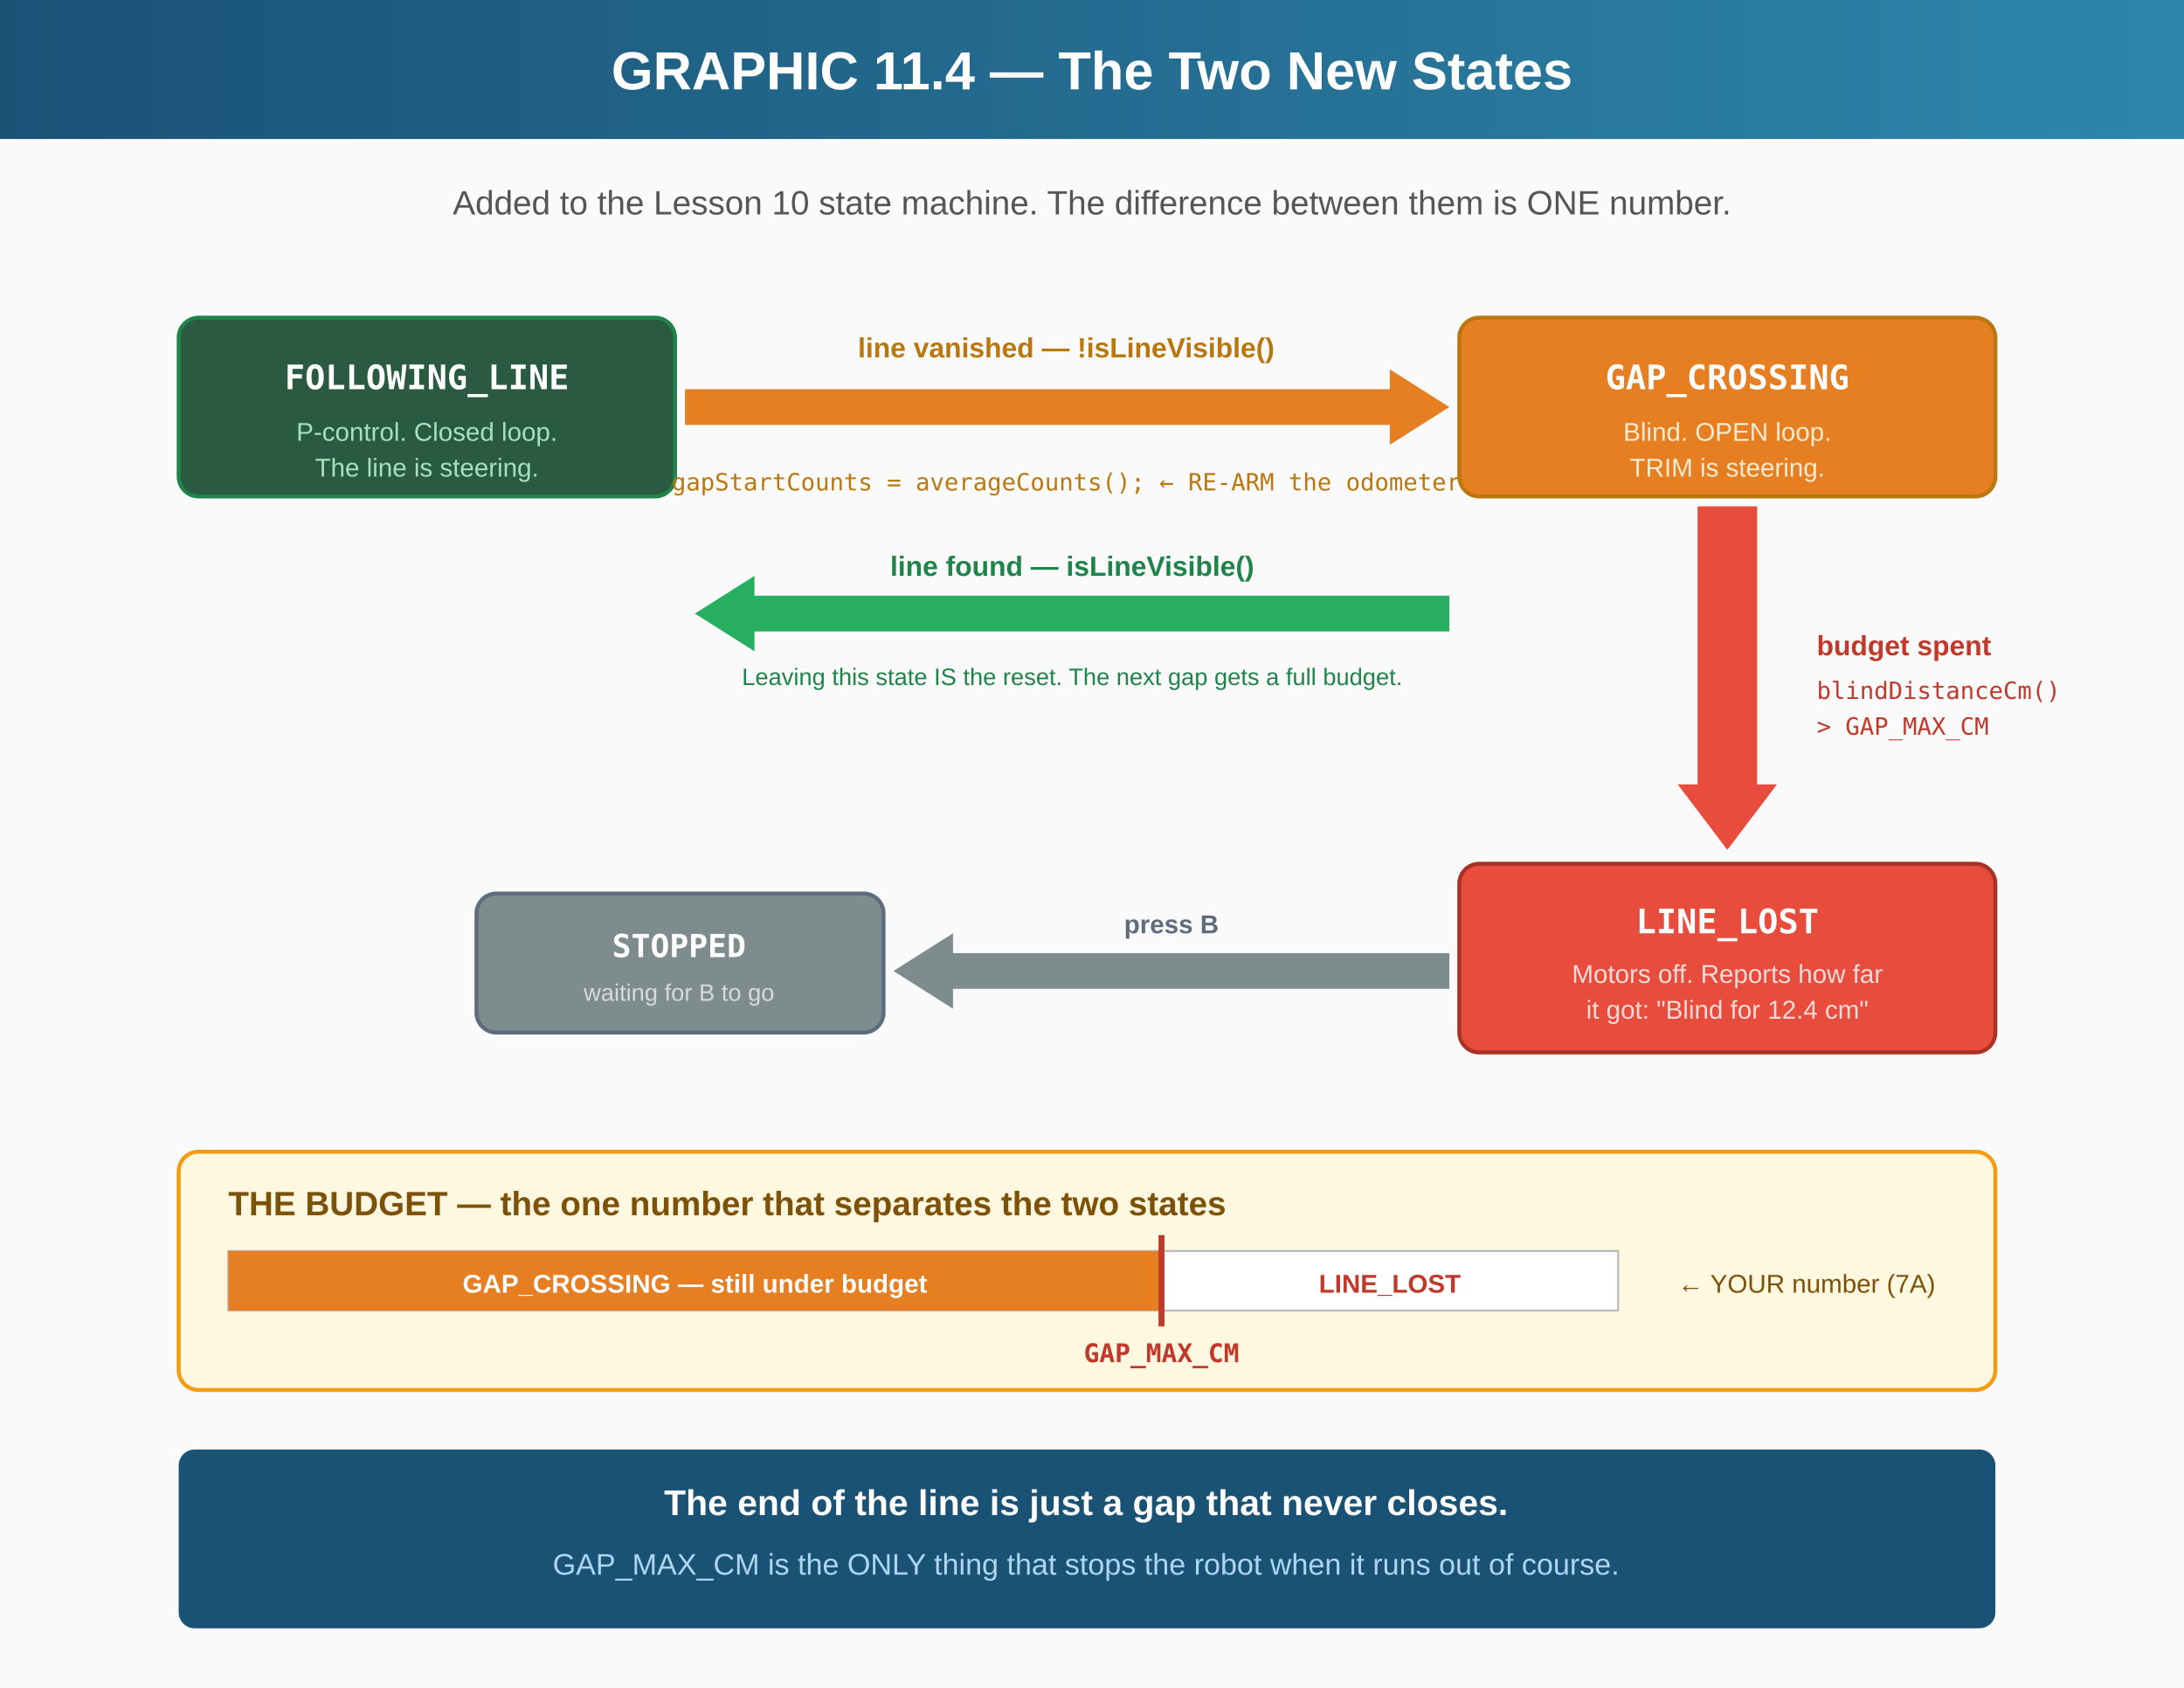
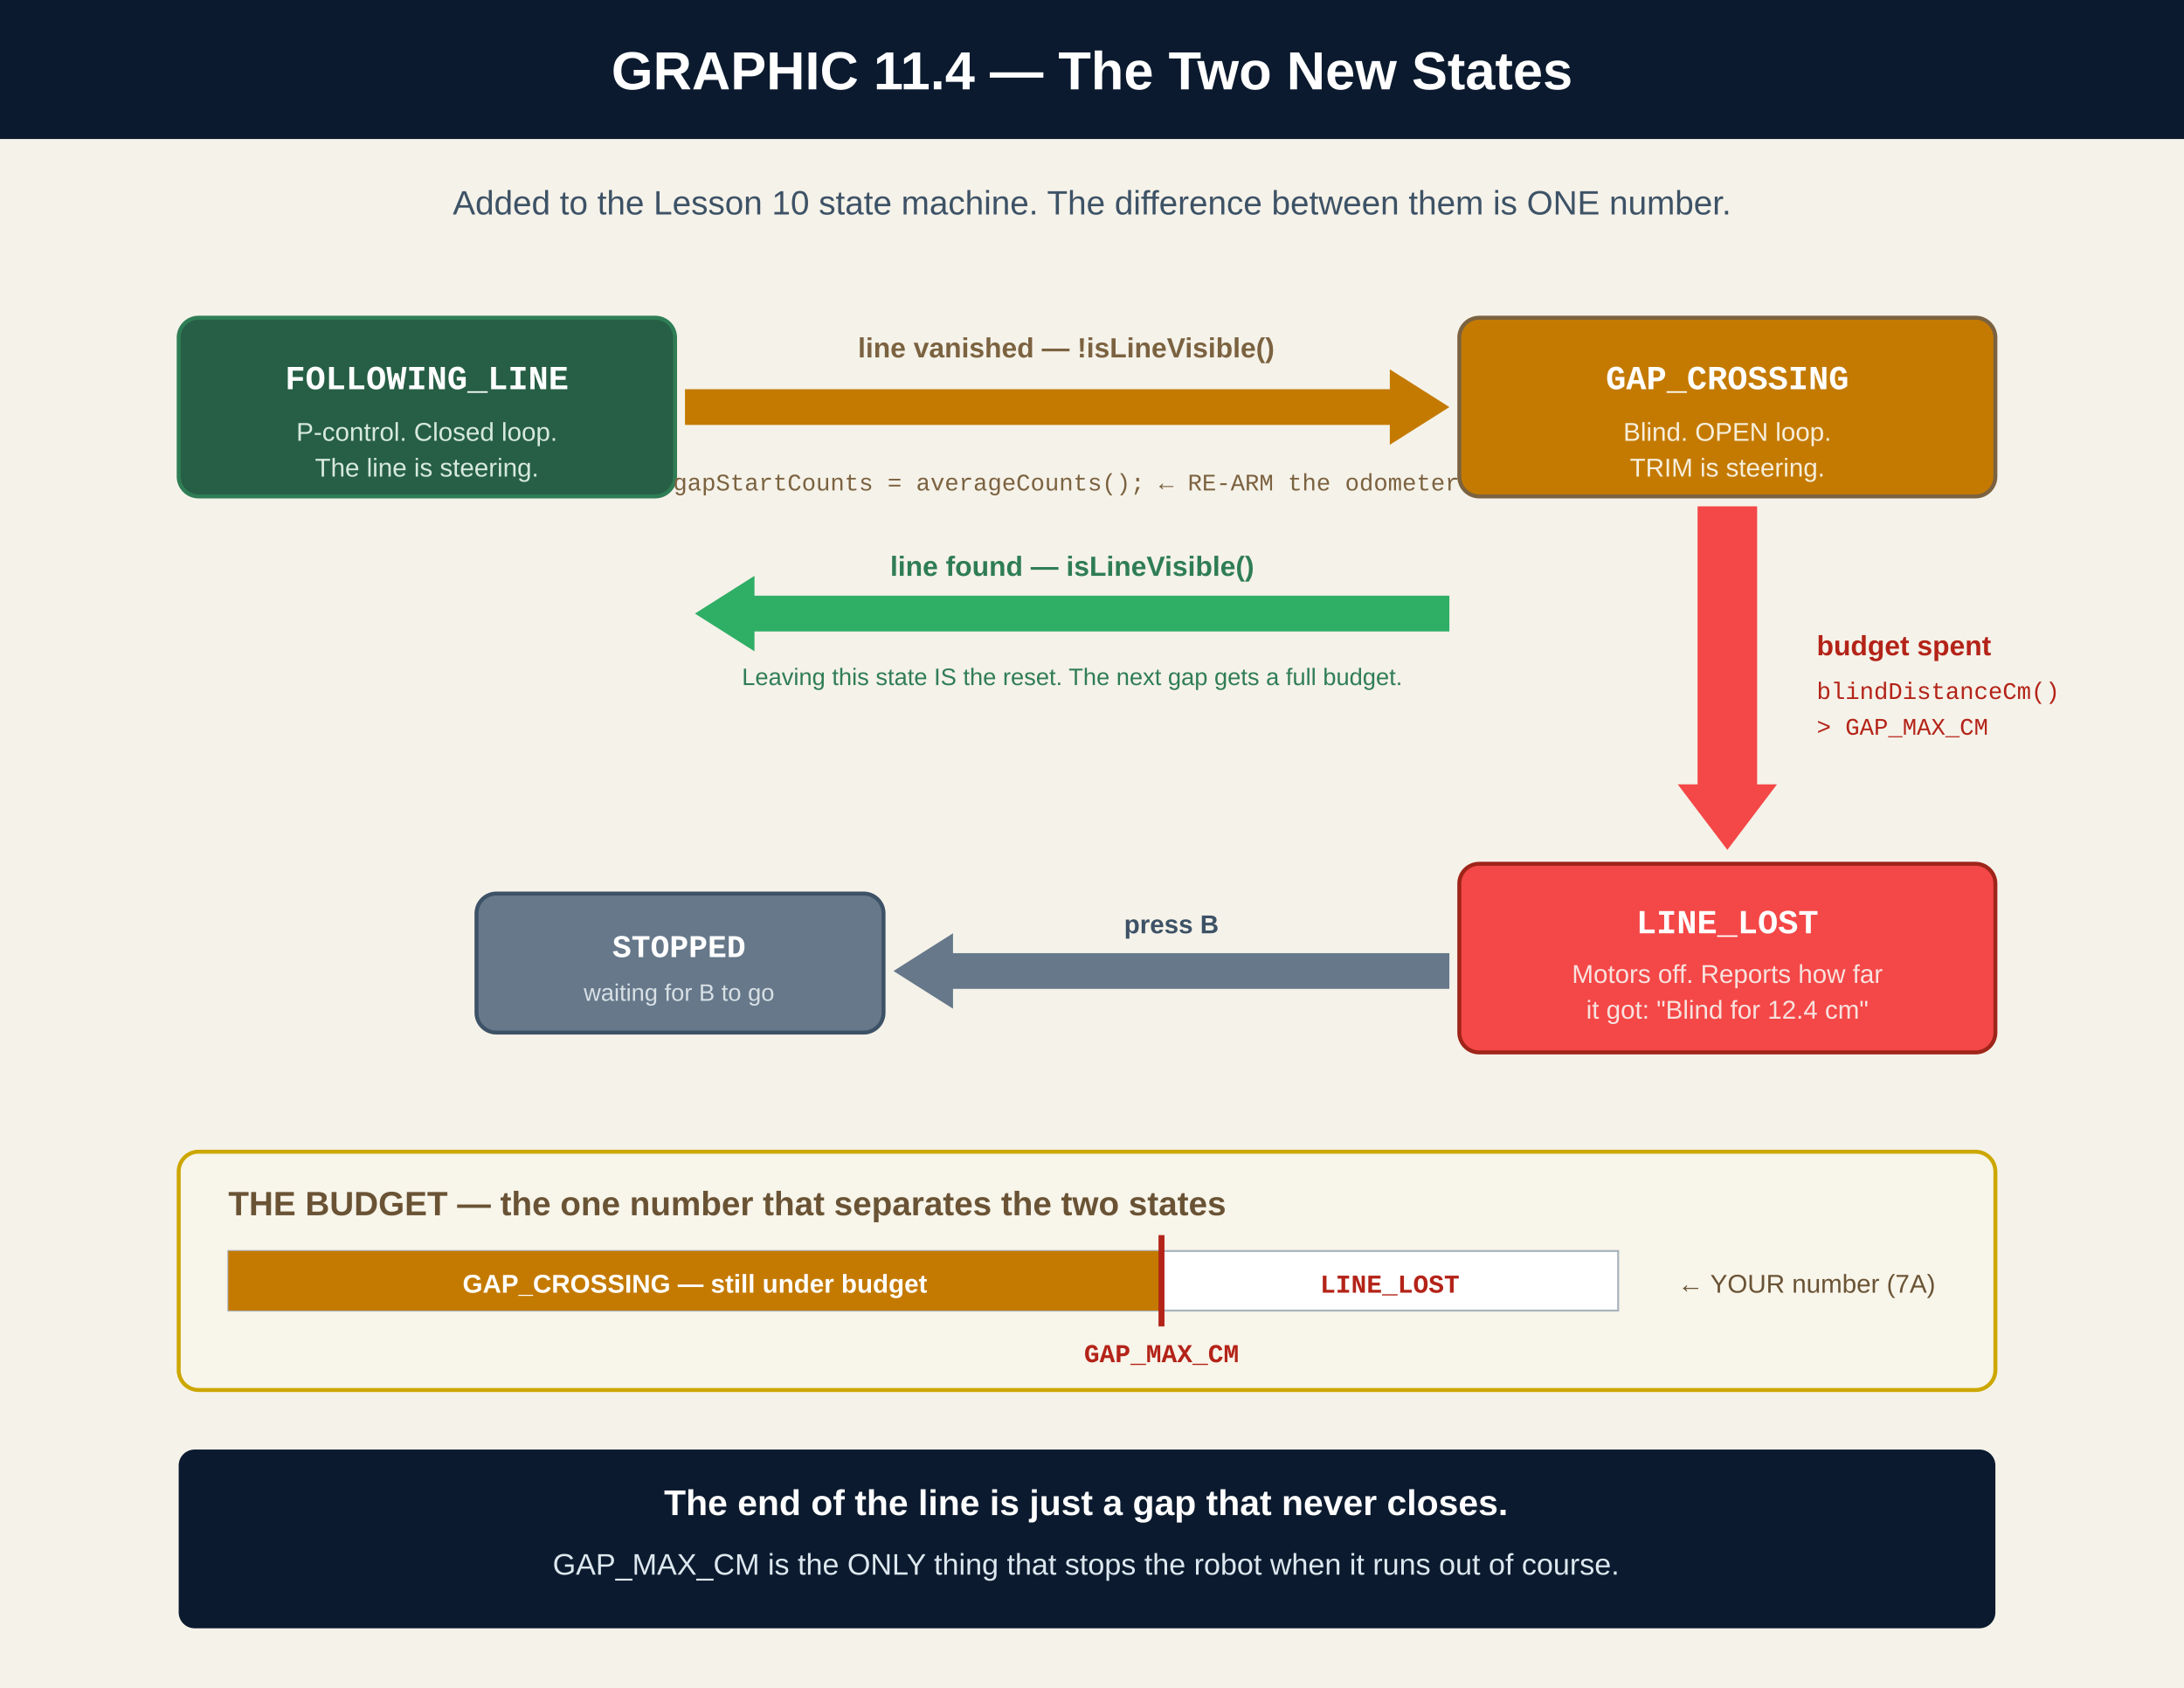
<svg xmlns="http://www.w3.org/2000/svg" viewBox="0 0 1100 850" width="1100" height="850">
-   <defs>
-     <linearGradient id="tb4" x1="0" y1="0" x2="1" y2="0">
-       <stop offset="0" stop-color="#1a5276" />
-       <stop offset="1" stop-color="#2e86ab" />
-     </linearGradient>
-   </defs>
-   <rect width="1100" height="850" fill="#fafafa" />
-   <rect x="0" y="0" width="1100" height="70" fill="url(#tb4)" />
-   <text x="550" y="45" font-family="Segoe UI,Arial" font-size="27" font-weight="bold" fill="#fff" text-anchor="middle">GRAPHIC 11.4 — The Two New States</text>
-   <text x="550" y="108" font-family="Segoe UI,Arial" font-size="17" fill="#555" text-anchor="middle">Added to the Lesson 10 state machine. The difference between them is ONE number.</text>
-   <rect x="90" y="160" width="250" height="90" rx="10" fill="#2a5a42" stroke="#1e8449" stroke-width="2" />
-   <text x="215" y="196" font-family="Consolas,monospace" font-size="17" font-weight="bold" fill="#fff" text-anchor="middle">FOLLOWING_LINE</text>
-   <text x="215" y="222" font-family="Segoe UI,Arial" font-size="13" fill="#a9dfbf" text-anchor="middle">P-control. Closed loop.</text>
-   <text x="215" y="240" font-family="Segoe UI,Arial" font-size="13" fill="#a9dfbf" text-anchor="middle">The line is steering.</text>
-   <polygon points="345,196 700,196 700,186 730,205 700,224 700,214 345,214" fill="#e67e22" />
-   <text x="537" y="180" font-family="Segoe UI,Arial" font-size="14" font-weight="bold" fill="#b9770e" text-anchor="middle">line vanished — !isLineVisible()</text>
-   <text x="537" y="247" font-family="Consolas,monospace" font-size="12" fill="#b9770e" text-anchor="middle">gapStartCounts = averageCounts();   ← RE-ARM the odometer</text>
-   <rect x="735" y="160" width="270" height="90" rx="10" fill="#e67e22" stroke="#b9770e" stroke-width="2" />
-   <text x="870" y="196" font-family="Consolas,monospace" font-size="17" font-weight="bold" fill="#fff" text-anchor="middle">GAP_CROSSING</text>
-   <text x="870" y="222" font-family="Segoe UI,Arial" font-size="13" fill="#fdebd0" text-anchor="middle">Blind. OPEN loop.</text>
-   <text x="870" y="240" font-family="Segoe UI,Arial" font-size="13" fill="#fdebd0" text-anchor="middle">TRIM is steering.</text>
-   <polygon points="730,300 380,300 380,290 350,309 380,328 380,318 730,318" fill="#27ae60" />
-   <text x="540" y="290" font-family="Segoe UI,Arial" font-size="14" font-weight="bold" fill="#1e8449" text-anchor="middle">line found — isLineVisible()</text>
-   <text x="540" y="345" font-family="Segoe UI,Arial" font-size="12" fill="#1e8449" text-anchor="middle">Leaving this state IS the reset. The next gap gets a full budget.</text>
-   <polygon points="855,255 855,395 845,395 870,428 895,395 885,395 885,255" fill="#e74c3c" />
-   <text x="915" y="330" font-family="Segoe UI,Arial" font-size="14" font-weight="bold" fill="#c0392b">budget spent</text>
-   <text x="915" y="352" font-family="Consolas,monospace" font-size="12" fill="#c0392b">blindDistanceCm()</text>
-   <text x="915" y="370" font-family="Consolas,monospace" font-size="12" fill="#c0392b">  &gt; GAP_MAX_CM</text>
-   <rect x="735" y="435" width="270" height="95" rx="10" fill="#e74c3c" stroke="#a93226" stroke-width="2" />
-   <text x="870" y="470" font-family="Consolas,monospace" font-size="17" font-weight="bold" fill="#fff" text-anchor="middle">LINE_LOST</text>
-   <text x="870" y="495" font-family="Segoe UI,Arial" font-size="13" fill="#fadbd8" text-anchor="middle">Motors off. Reports how far</text>
-   <text x="870" y="513" font-family="Segoe UI,Arial" font-size="13" fill="#fadbd8" text-anchor="middle">it got: "Blind for 12.4 cm"</text>
-   <polygon points="730,480 480,480 480,470 450,489 480,508 480,498 730,498" fill="#7f8c8d" />
-   <text x="590" y="470" font-family="Segoe UI,Arial" font-size="13" font-weight="bold" fill="#5d6d7e" text-anchor="middle">press B</text>
-   <rect x="240" y="450" width="205" height="70" rx="10" fill="#7f8c8d" stroke="#5d6d7e" stroke-width="2" />
-   <text x="342" y="482" font-family="Consolas,monospace" font-size="16" font-weight="bold" fill="#fff" text-anchor="middle">STOPPED</text>
-   <text x="342" y="504" font-family="Segoe UI,Arial" font-size="12" fill="#d5dbdb" text-anchor="middle">waiting for B to go</text>
-   <rect x="90" y="580" width="915" height="120" rx="10" fill="#fff8e1" stroke="#f39c12" stroke-width="2" />
-   <text x="115" y="612" font-family="Segoe UI,Arial" font-size="17" font-weight="bold" fill="#7e5109">THE BUDGET — the one number that separates the two states</text>
-   <rect x="115" y="630" width="700" height="30" fill="#fff" stroke="#bbb" />
-   <rect x="115" y="630" width="470" height="30" fill="#e67e22" />
-   <text x="350" y="651" font-family="Segoe UI,Arial" font-size="13" font-weight="bold" fill="#fff" text-anchor="middle">GAP_CROSSING — still under budget</text>
-   <text x="700" y="651" font-family="Segoe UI,Arial" font-size="13" font-weight="bold" fill="#c0392b" text-anchor="middle">LINE_LOST</text>
-   <line x1="585" y1="622" x2="585" y2="668" stroke="#c0392b" stroke-width="3" />
-   <text x="585" y="686" font-family="Consolas,monospace" font-size="13" font-weight="bold" fill="#c0392b" text-anchor="middle">GAP_MAX_CM</text>
-   <text x="845" y="651" font-family="Segoe UI,Arial" font-size="13" fill="#7e5109">← YOUR number (7A)</text>
-   <rect x="90" y="730" width="915" height="90" rx="8" fill="#1a5276" />
-   <text x="547" y="763" font-family="Segoe UI,Arial" font-size="18" font-weight="bold" fill="#fff" text-anchor="middle">The end of the line is just a gap that never closes.</text>
-   <text x="547" y="793" font-family="Segoe UI,Arial" font-size="15" fill="#aed6f1" text-anchor="middle">GAP_MAX_CM is the ONLY thing that stops the robot when it runs out of course.</text>
+   <rect width="1100" height="850" fill="#F5F2E9" />
+   <rect x="0" y="0" width="1100" height="70" fill="#0B1A2E" />
+   <text x="550" y="45" font-family="Arial, Helvetica, sans-serif" font-size="27" font-weight="bold" fill="#FFFFFF" text-anchor="middle">GRAPHIC 11.4 — The Two New States</text>
+   <text x="550" y="108" font-family="Arial, Helvetica, sans-serif" font-size="17" fill="#3D5266" text-anchor="middle">Added to the Lesson 10 state machine. The difference between them is ONE number.</text>
+   <rect x="90" y="160" width="250" height="90" rx="10" fill="#265F45" stroke="#2F7D55" stroke-width="2" />
+   <text x="215" y="196" font-family="Courier New, monospace" font-size="17" font-weight="bold" fill="#FFFFFF" text-anchor="middle">FOLLOWING_LINE</text>
+   <text x="215" y="222" font-family="Arial, Helvetica, sans-serif" font-size="13" fill="#D7E9DF" text-anchor="middle">P-control. Closed loop.</text>
+   <text x="215" y="240" font-family="Arial, Helvetica, sans-serif" font-size="13" fill="#D7E9DF" text-anchor="middle">The line is steering.</text>
+   <polygon points="345,196 700,196 700,186 730,205 700,224 700,214 345,214" fill="#C47A00" />
+   <text x="537" y="180" font-family="Arial, Helvetica, sans-serif" font-size="14" font-weight="bold" fill="#7B6240" text-anchor="middle">line vanished — !isLineVisible()</text>
+   <text x="537" y="247" font-family="Courier New, monospace" font-size="12" fill="#7B6240" text-anchor="middle">gapStartCounts = averageCounts();   ← RE-ARM the odometer</text>
+   <rect x="735" y="160" width="270" height="90" rx="10" fill="#C47A00" stroke="#7B6240" stroke-width="2" />
+   <text x="870" y="196" font-family="Courier New, monospace" font-size="17" font-weight="bold" fill="#FFFFFF" text-anchor="middle">GAP_CROSSING</text>
+   <text x="870" y="222" font-family="Arial, Helvetica, sans-serif" font-size="13" fill="#F7EEDC" text-anchor="middle">Blind. OPEN loop.</text>
+   <text x="870" y="240" font-family="Arial, Helvetica, sans-serif" font-size="13" fill="#F7EEDC" text-anchor="middle">TRIM is steering.</text>
+   <polygon points="730,300 380,300 380,290 350,309 380,328 380,318 730,318" fill="#2FAE66" />
+   <text x="540" y="290" font-family="Arial, Helvetica, sans-serif" font-size="14" font-weight="bold" fill="#2F7D55" text-anchor="middle">line found — isLineVisible()</text>
+   <text x="540" y="345" font-family="Arial, Helvetica, sans-serif" font-size="12" fill="#2F7D55" text-anchor="middle">Leaving this state IS the reset. The next gap gets a full budget.</text>
+   <polygon points="855,255 855,395 845,395 870,428 895,395 885,395 885,255" fill="#F44747" />
+   <text x="915" y="330" font-family="Arial, Helvetica, sans-serif" font-size="14" font-weight="bold" fill="#B42318">budget spent</text>
+   <text x="915" y="352" font-family="Courier New, monospace" font-size="12" fill="#B42318">blindDistanceCm()</text>
+   <text x="915" y="370" font-family="Courier New, monospace" font-size="12" fill="#B42318">  &gt; GAP_MAX_CM</text>
+   <rect x="735" y="435" width="270" height="95" rx="10" fill="#F44747" stroke="#9F241A" stroke-width="2" />
+   <text x="870" y="470" font-family="Courier New, monospace" font-size="17" font-weight="bold" fill="#FFFFFF" text-anchor="middle">LINE_LOST</text>
+   <text x="870" y="495" font-family="Arial, Helvetica, sans-serif" font-size="13" fill="#F8E2DF" text-anchor="middle">Motors off. Reports how far</text>
+   <text x="870" y="513" font-family="Arial, Helvetica, sans-serif" font-size="13" fill="#F8E2DF" text-anchor="middle">it got: "Blind for 12.4 cm"</text>
+   <polygon points="730,480 480,480 480,470 450,489 480,508 480,498 730,498" fill="#66788A" />
+   <text x="590" y="470" font-family="Arial, Helvetica, sans-serif" font-size="13" font-weight="bold" fill="#3D5266" text-anchor="middle">press B</text>
+   <rect x="240" y="450" width="205" height="70" rx="10" fill="#66788A" stroke="#3D5266" stroke-width="2" />
+   <text x="342" y="482" font-family="Courier New, monospace" font-size="16" font-weight="bold" fill="#FFFFFF" text-anchor="middle">STOPPED</text>
+   <text x="342" y="504" font-family="Arial, Helvetica, sans-serif" font-size="12" fill="#D8E0E5" text-anchor="middle">waiting for B to go</text>
+   <rect x="90" y="580" width="915" height="120" rx="10" fill="#F8F5EA" stroke="#CCA700" stroke-width="2" />
+   <text x="115" y="612" font-family="Arial, Helvetica, sans-serif" font-size="17" font-weight="bold" fill="#6A5335">THE BUDGET — the one number that separates the two states</text>
+   <rect x="115" y="630" width="700" height="30" fill="#fff" stroke="#AAB4BD" />
+   <rect x="115" y="630" width="470" height="30" fill="#C47A00" />
+   <text x="350" y="651" font-family="Arial, Helvetica, sans-serif" font-size="13" font-weight="bold" fill="#FFFFFF" text-anchor="middle">GAP_CROSSING — still under budget</text>
+   <text x="700" y="651" font-family="Courier New, monospace" font-size="13" font-weight="bold" fill="#B42318" text-anchor="middle">LINE_LOST</text>
+   <line x1="585" y1="622" x2="585" y2="668" stroke="#B42318" stroke-width="3" />
+   <text x="585" y="686" font-family="Courier New, monospace" font-size="13" font-weight="bold" fill="#B42318" text-anchor="middle">GAP_MAX_CM</text>
+   <text x="845" y="651" font-family="Arial, Helvetica, sans-serif" font-size="13" fill="#6A5335">← YOUR number (7A)</text>
+   <rect x="90" y="730" width="915" height="90" rx="8" fill="#0B1A2E" />
+   <text x="547" y="763" font-family="Arial, Helvetica, sans-serif" font-size="18" font-weight="bold" fill="#FFFFFF" text-anchor="middle">The end of the line is just a gap that never closes.</text>
+   <text x="547" y="793" font-family="Arial, Helvetica, sans-serif" font-size="15" fill="#DCE7EF" text-anchor="middle">GAP_MAX_CM is the ONLY thing that stops the robot when it runs out of course.</text>
</svg>
